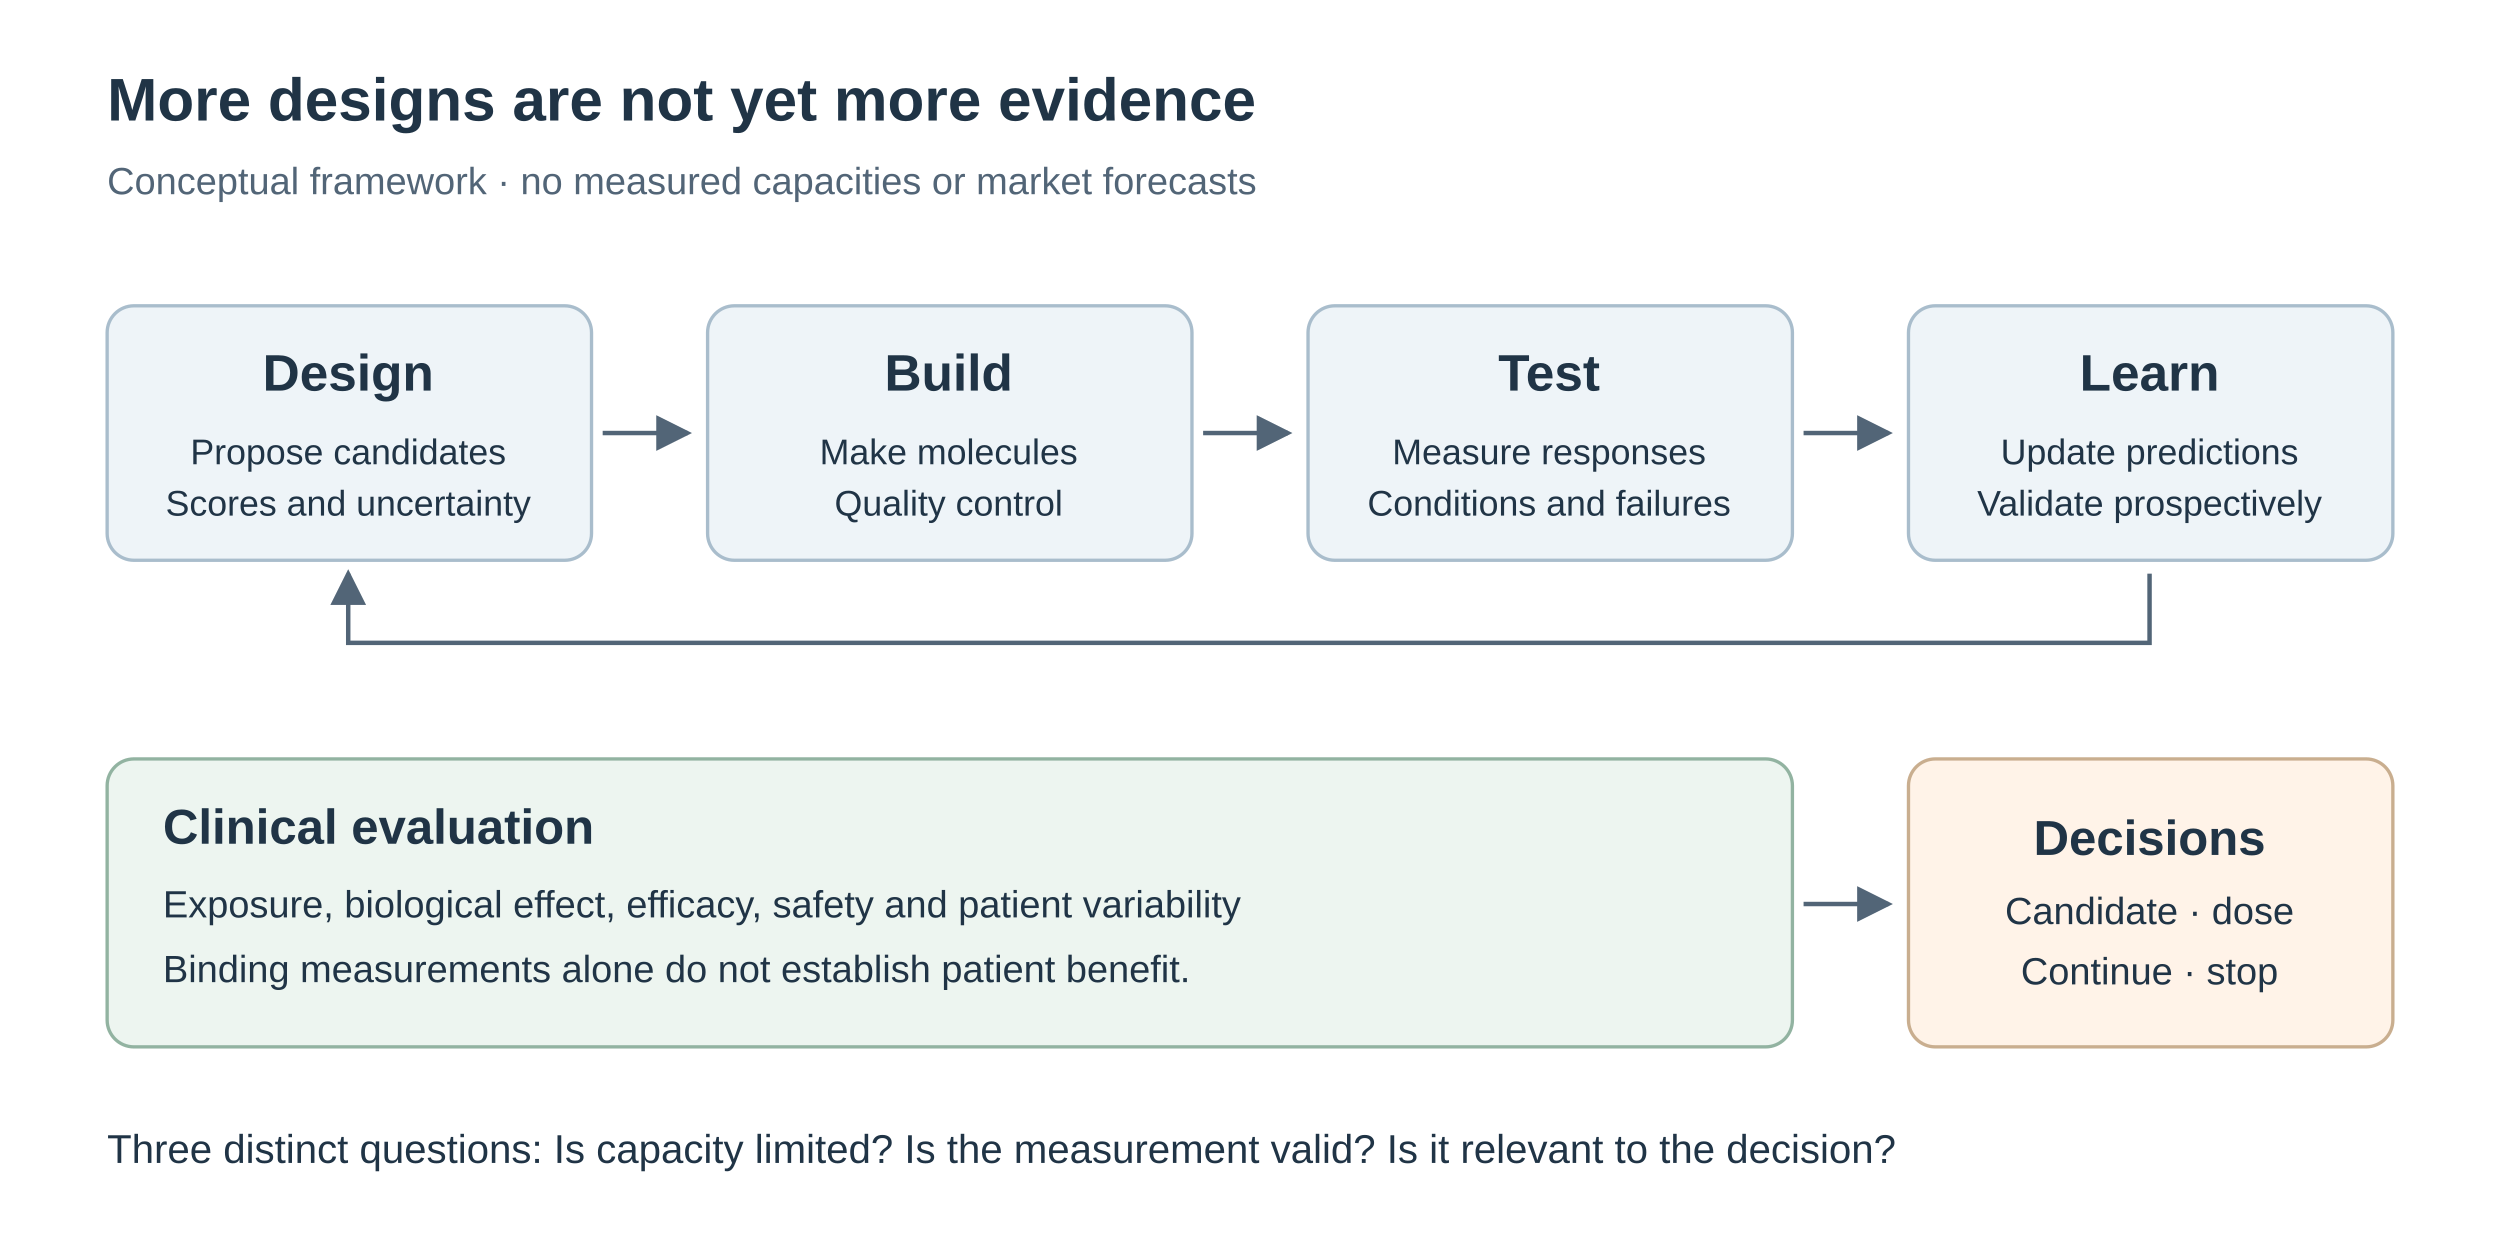
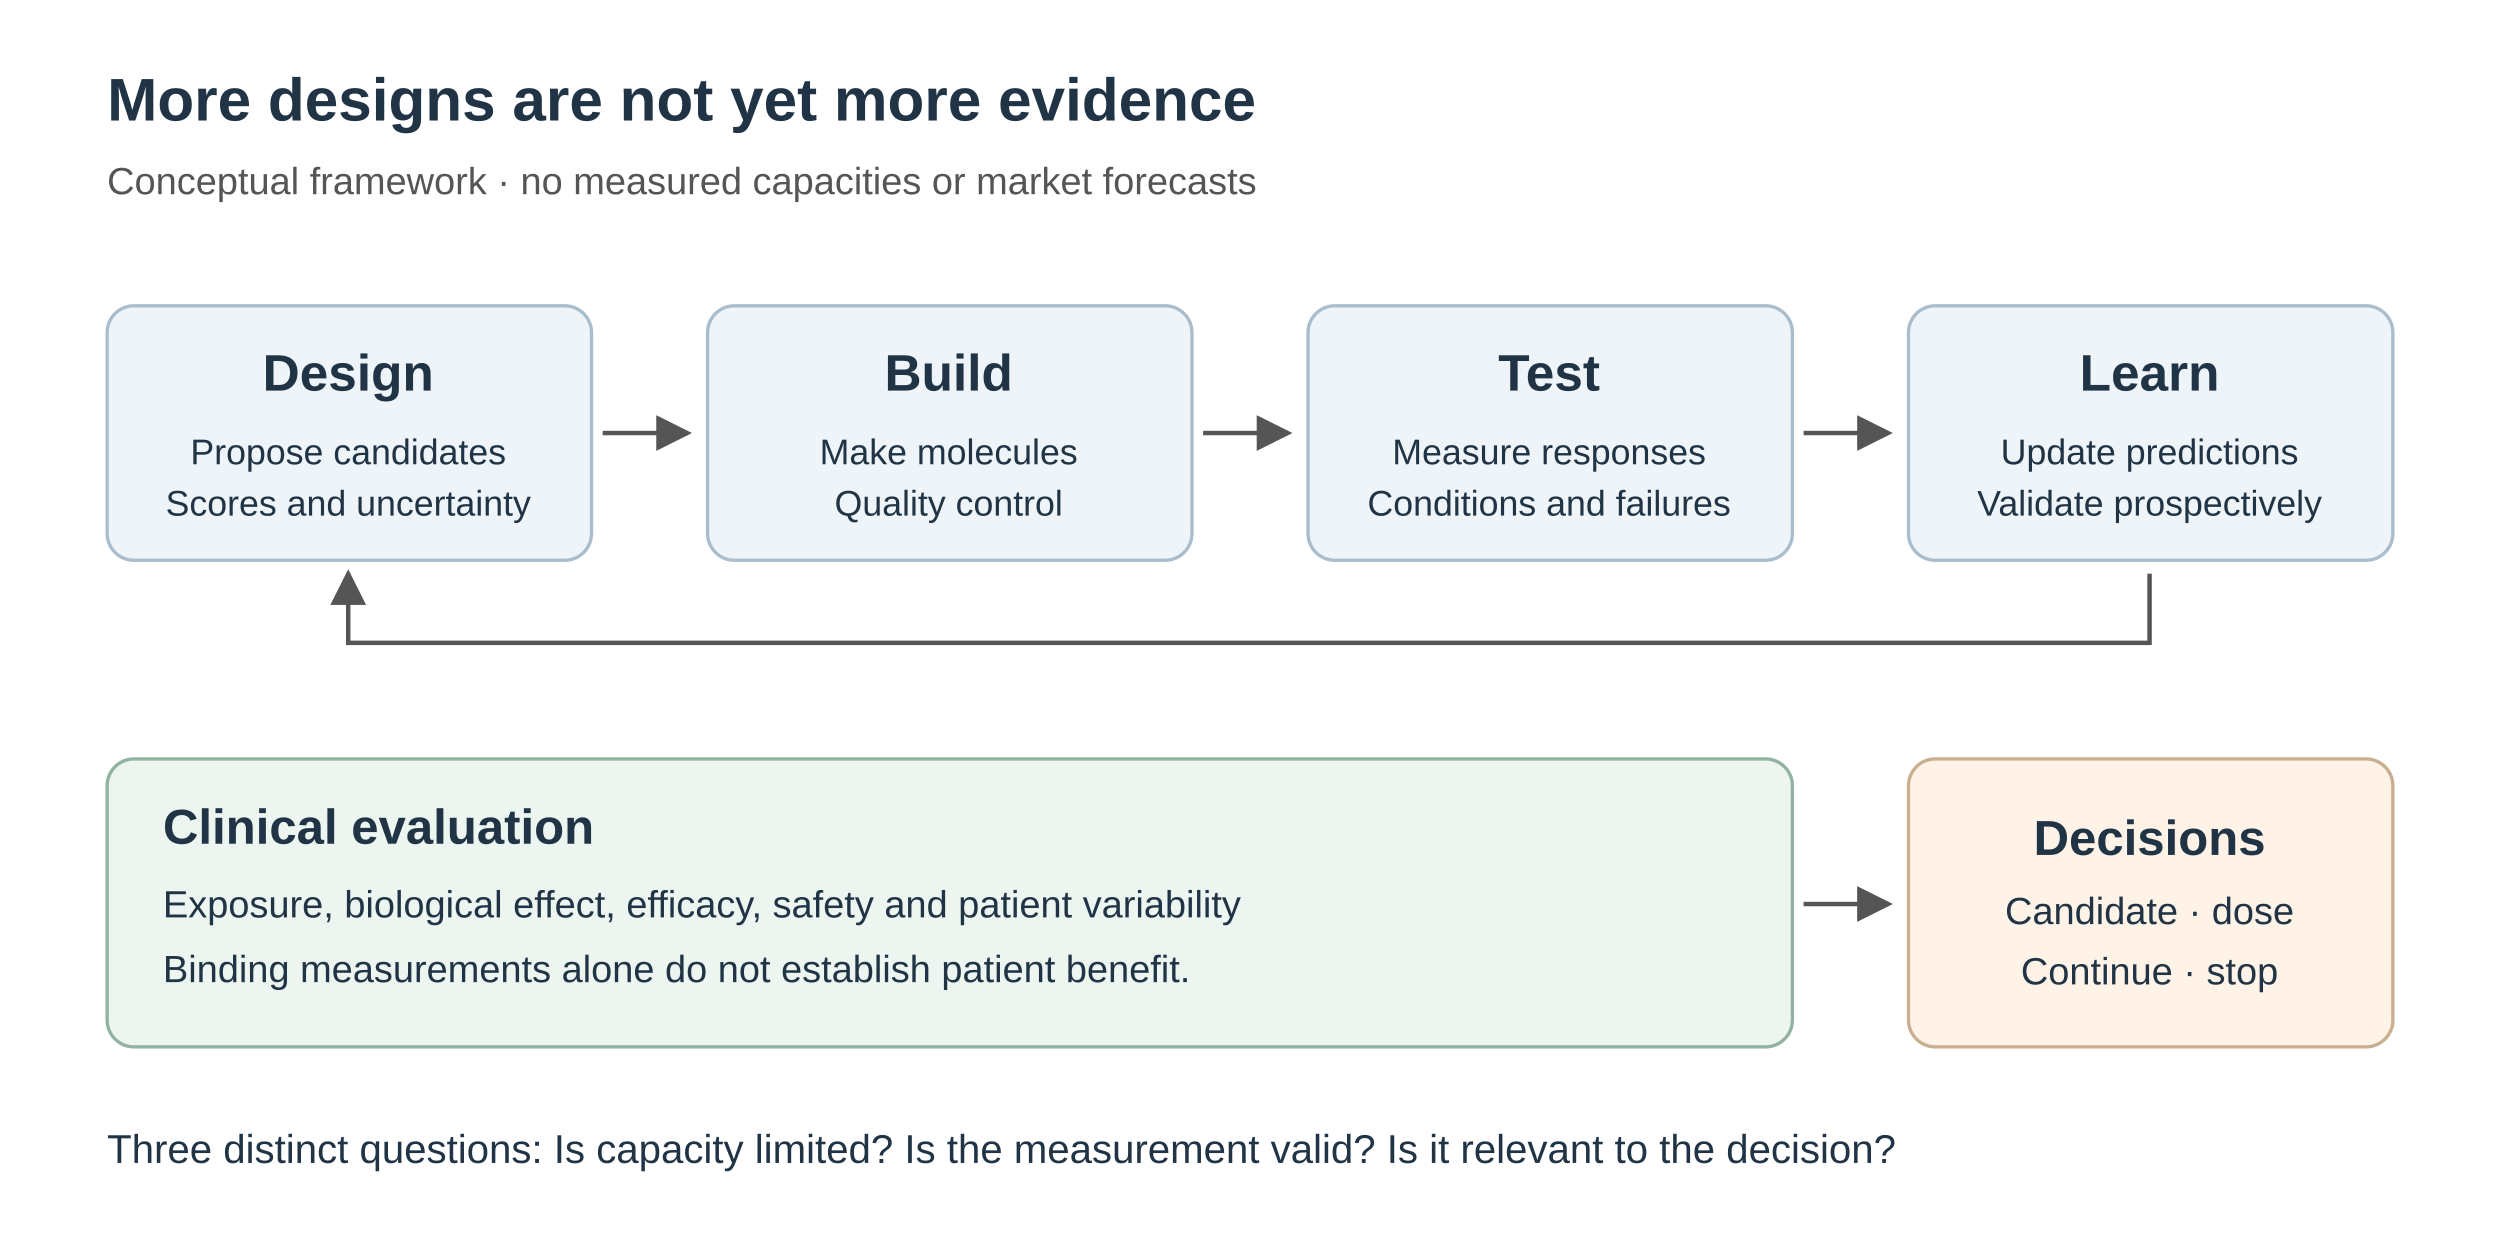
<svg xmlns="http://www.w3.org/2000/svg" width="1120" height="560" viewBox="0 0 1120 560" role="img" aria-labelledby="title desc">
  <defs>
    <marker id="arrow" markerWidth="8" markerHeight="8" refX="7" refY="4" orient="auto">
-       <path d="M0 0L8 4L0 8Z" fill="#526577" />
+       <path d="M0 0L8 4L0 8Z" fill="#555555" />
    </marker>
  </defs>
  <rect width="1120" height="560" fill="#fff" />
  <g font-family="Arial, sans-serif" fill="#203446">
    <text x="48" y="54" font-size="27" font-weight="700">More designs are not yet more evidence</text>
-     <text x="48" y="87" font-size="17" fill="#526577">Conceptual framework · no measured capacities or market forecasts</text>
+     <text x="48" y="87" font-size="17" fill="#555555">Conceptual framework · no measured capacities or market forecasts</text>
    <g fill="#eef4f8" stroke="#a9bdcc" stroke-width="1.5">
      <rect x="48" y="137" width="217" height="114" rx="12" />
      <rect x="317" y="137" width="217" height="114" rx="12" />
      <rect x="586" y="137" width="217" height="114" rx="12" />
      <rect x="855" y="137" width="217" height="114" rx="12" />
    </g>
    <g font-size="23" font-weight="700" text-anchor="middle">
      <text x="156" y="175">Design</text>
      <text x="425" y="175">Build</text>
      <text x="694" y="175">Test</text>
      <text x="963" y="175">Learn</text>
    </g>
    <g font-size="16" text-anchor="middle">
      <text x="156" y="208">Propose candidates</text>
      <text x="425" y="208">Make molecules</text>
      <text x="694" y="208">Measure responses</text>
      <text x="963" y="208">Update predictions</text>
      <text x="156" y="231">Scores and uncertainty</text>
      <text x="425" y="231">Quality control</text>
      <text x="694" y="231">Conditions and failures</text>
      <text x="963" y="231">Validate prospectively</text>
    </g>
-     <g stroke="#526577" stroke-width="2" fill="none" marker-end="url(#arrow)">
+     <g stroke="#555555" stroke-width="2" fill="none" marker-end="url(#arrow)">
      <path d="M270 194H308" />
      <path d="M539 194H577" />
      <path d="M808 194H846" />
      <path d="M963 257V288H156V257" />
    </g>
    <rect x="48" y="340" width="755" height="129" rx="12" fill="#edf5f0" stroke="#92b3a1" stroke-width="1.5" />
    <rect x="855" y="340" width="217" height="129" rx="12" fill="#fff3e8" stroke="#c9ae8f" stroke-width="1.5" />
    <text x="73" y="378" font-size="22" font-weight="700">Clinical evaluation</text>
    <text x="73" y="411" font-size="17">Exposure, biological effect, efficacy, safety and patient variability</text>
    <text x="73" y="440" font-size="17">Binding measurements alone do not establish patient benefit.</text>
    <text x="963" y="383" text-anchor="middle" font-size="22" font-weight="700">Decisions</text>
    <text x="963" y="414" text-anchor="middle" font-size="17">Candidate · dose</text>
    <text x="963" y="441" text-anchor="middle" font-size="17">Continue · stop</text>
-     <path d="M808 405H846" stroke="#526577" stroke-width="2" marker-end="url(#arrow)" />
+     <path d="M808 405H846" stroke="#555555" stroke-width="2" marker-end="url(#arrow)" />
    <text x="48" y="521" font-size="18">Three distinct questions: Is capacity limited? Is the measurement valid? Is it relevant to the decision?</text>
  </g>
</svg>
